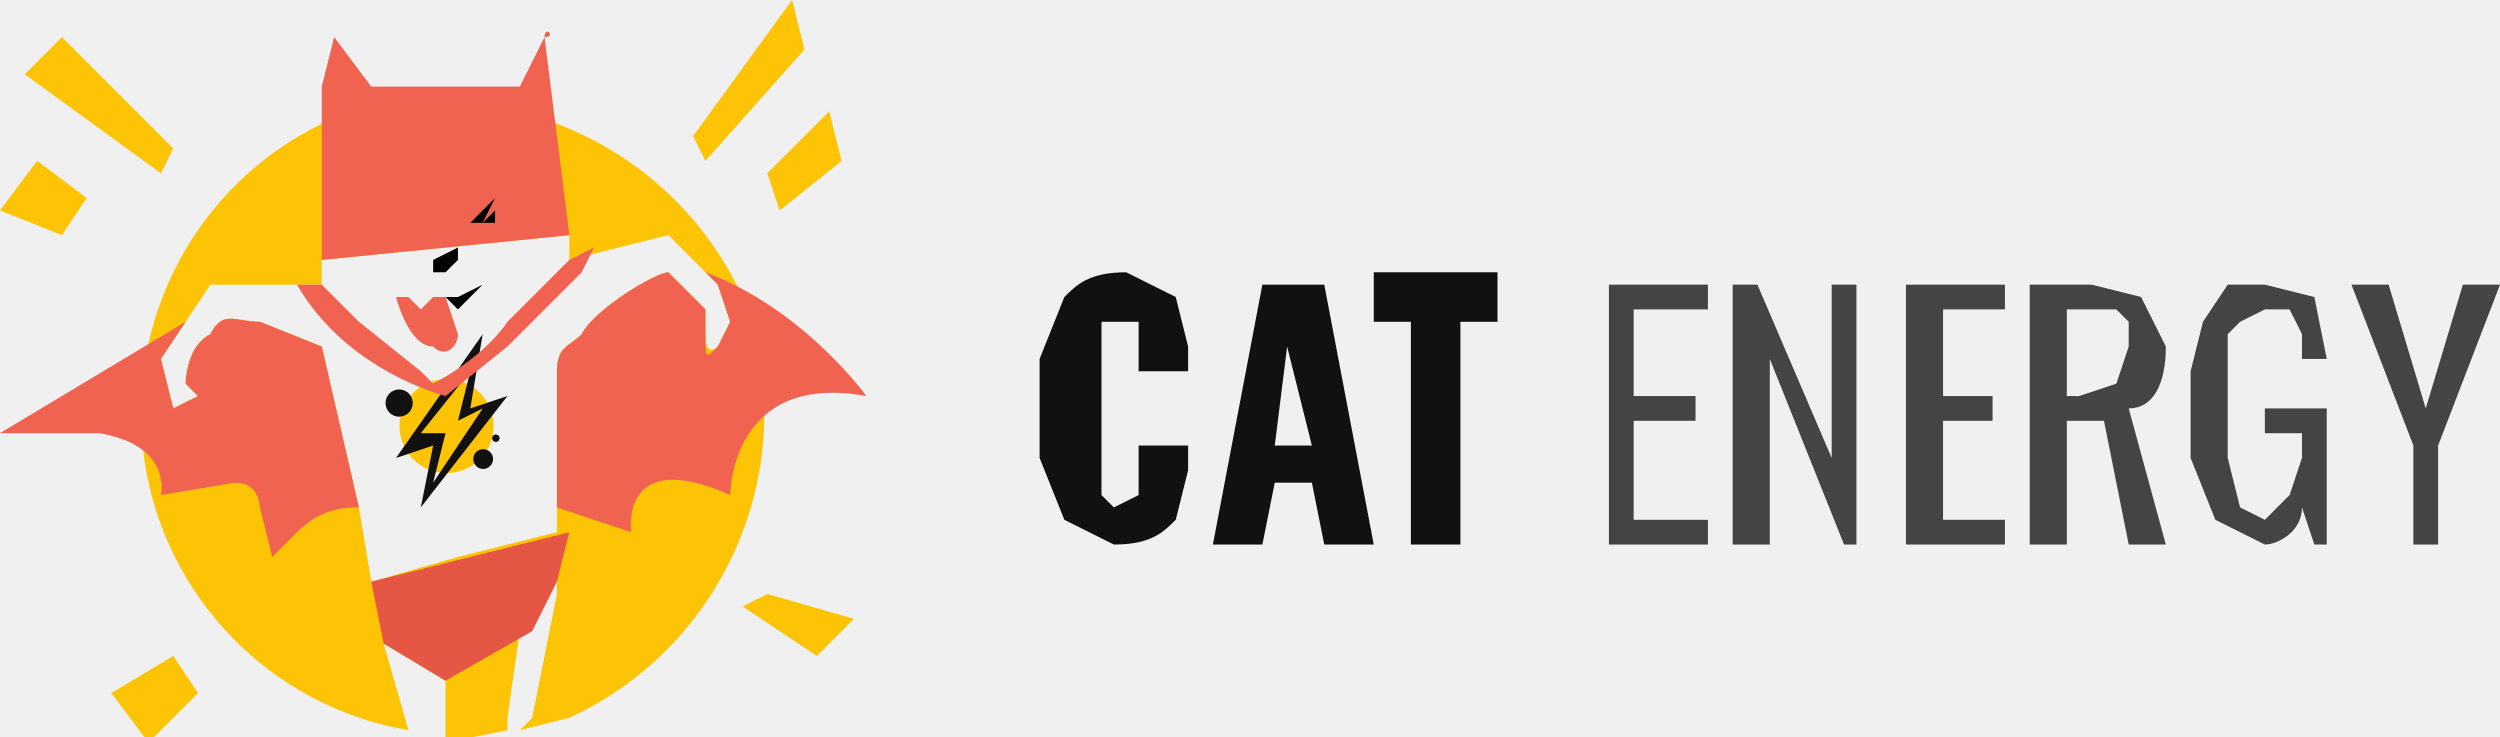
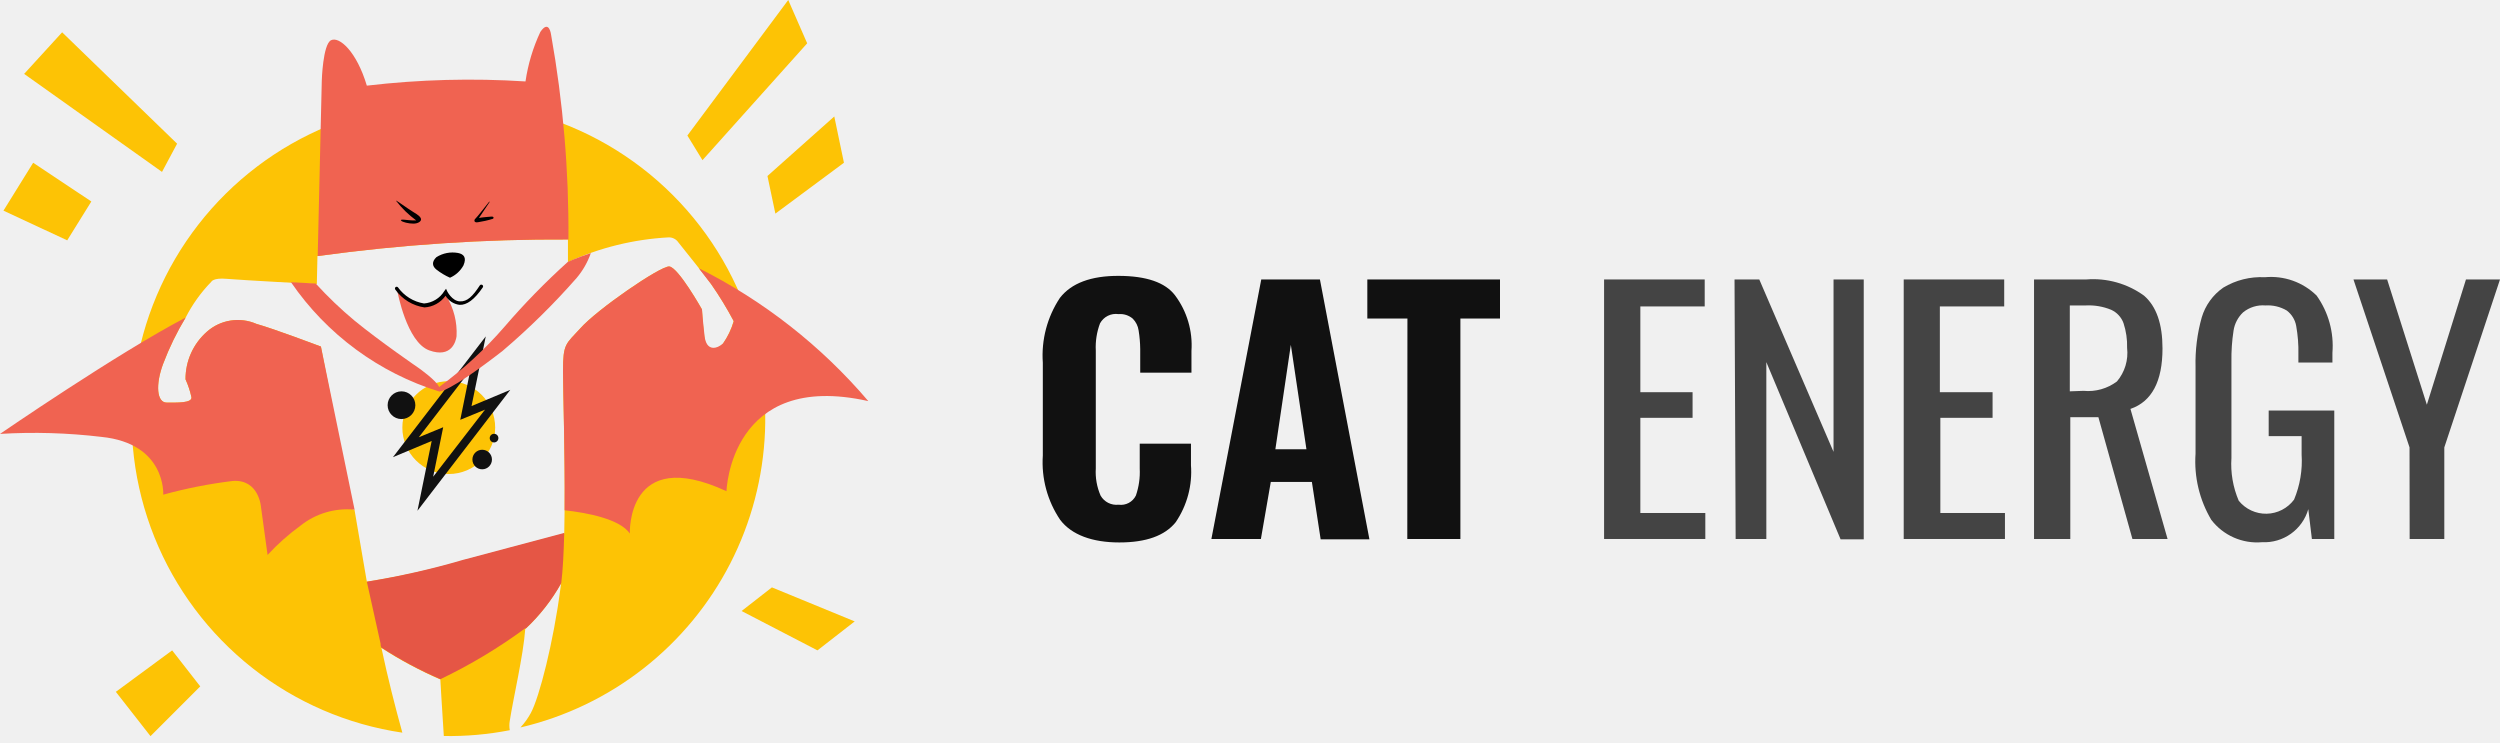
- <svg xmlns="http://www.w3.org/2000/svg" version="1.1" id="Layer_1" x="0" y="0" viewBox="0 0 202 59.5" xml:space="preserve">
-   <style>.st0{fill:#fdc305}.st1{fill:#f06351}.st3{fill:#111}.st4{fill:#444}</style>
-   <path class="st0" d="M60 24C54 11 39 5 26 10a26 26 0 007 49l-2-7 5 3v5l5-1v-1l1-7 3-4v1l-2 10-1 1 4-1c13-6 19-21 14-34zm-2 4s-1 1-1-1v-2l-3-3c-1 0-6 3-7 5-1 1-2 1-2 3v13l-8 2-7 2-1-6-3-13-5-2c-2 0-3-1-4 1-2 1-2 4-2 4l1 1-2 1-1-4 2-3 2-3h9v-2l20-2v2l8-2 1 1 3 3 1 3-1 2z" />
-   <path class="st1" d="M57 22l1 1 1 3-1 2c-1 1-1 1-1-1v-2l-3-3c-1 0-6 3-7 5-1 1-2 1-2 3v11l6 2s-1-7 8-3c0 0 0-10 11-8 0 0-5-7-13-10zM46 19L44 3c1 0 0-1 0 0l-2 4H30l-3-4-1 4v14l20-2z" />
-   <path d="M45 47l1-4-8 2-8 2 1 5 5 3 7-4 2-4z" fill="#e55645" />
-   <path d="M32 16l1 1 1 1h-2 2l-2-2zM40 16l-2 2h2v-1l-1 1 1-2zM36 22l1-1v-1l-2 1v1h1z" />
-   <path class="st1" d="M36 24h-1l-1 1-1-1h-1s1 4 3 4c1 1 2 0 2-1l-1-3z" />
-   <path d="M34 25l-2-2 2 2 2-1v-1 1h1l2-1-2 2-1-1-2 1z" />
-   <circle transform="rotate(-23 36 35)" class="st0" cx="36.3" cy="34.5" r="3.8" />
-   <path class="st3" d="M41 32l-3 1 1-6-7 10 3-1-1 5 7-9zm-7 3l4-5-1 4 2-1-4 6 1-4h-2z" />
-   <circle transform="rotate(-23 32 33)" class="st3" cx="32.4" cy="32.7" r="1.1" />
-   <circle transform="rotate(-23 39 37)" class="st3" cx="39" cy="37.1" r=".8" />
-   <circle transform="rotate(-23 40 35)" class="st3" cx="39.9" cy="35.4" r=".3" />
-   <path class="st1" d="M46 21l-5 5c-2 3-6 5-6 5l-1-1-5-4-3-3h-2c4 7 12 9 12 9l5-4 6-6 1-2-2 1z" />
-   <path class="st0" d="M65 4l-8 9-1-2 8-11zM63 17l5-4-1-4-5 5zM60 49l6 4 3-3-7-2zM2 6l3-3 9 9-1 2zM7 16l-4-3-3 4 5 2zM14 53l-5 3 3 4 4-4z" />
-   <path class="st1" d="M26 28l-5-2c-2 0-3-1-4 1-2 1-2 4-2 4l1 1-2 1-1-4 2-3-15 9h8c6 1 5 5 5 5l6-1c2 0 2 2 2 2l1 4 2-2c2-2 4-2 5-2l-3-13z" />
-   <path class="st3" d="M86 42l-2-5v-8l2-5c1-1 2-2 5-2l4 2 1 4v2h-4v-2-1-1h-2-1v14l1 1 2-1v-4h4v2l-1 4c-1 1-2 2-5 2l-4-2zM102 23h5l4 21h-4l-1-5h-3l-1 5h-4l4-21zm4 13l-2-8-1 8h3zM114 26h-3v-4h10v4h-3v18h-4V26z" />
-   <path class="st4" d="M130 23h8v2h-6v7h5v2h-5v8h6v2h-8V23zM140 23h2l6 14V23h2v21h-1l-6-15v15h-3V23zM154 23h8v2h-5v7h4v2h-4v8h5v2h-8V23zM164 23h5l4 1 2 4c0 3-1 5-3 5l3 11h-3l-2-10h-3v10h-3V23zm4 9l3-1 1-3v-2l-1-1h-4v7h1zM179 42l-2-5v-7l1-4 2-3h3l4 1 1 5h-2v-2l-1-2h-2l-2 1-1 1v10l1 4 2 1 2-2 1-3v-2h-3v-2h5v11h-1l-1-3c0 2-2 3-3 3l-4-2zM195 36l-5-13h3l3 10 3-10h3l-5 13v8h-2v-8z" />
+ <svg xmlns="http://www.w3.org/2000/svg" width="202" height="60" viewBox="0 0 202 60" fill="none">
+   <g clip-path="url(#clip0)">
+     <path d="M59.88 24C58.156 19.869 55.38 16.263 51.828 13.54C48.276 10.817 44.072 9.072 39.636 8.479C35.2 7.887 30.685 8.467 26.543 10.163C22.401 11.859 18.776 14.61 16.028 18.144C13.281 21.677 11.508 25.869 10.885 30.301C10.262 34.733 10.812 39.251 12.479 43.405C14.147 47.558 16.874 51.202 20.388 53.974C23.903 56.745 28.082 58.547 32.51 59.2C31.93 57.11 31.34 54.8 30.82 52.35C32.333 53.331 33.925 54.184 35.58 54.9C35.58 54.9 35.7 57.06 35.86 59.47C37.648 59.501 39.435 59.343 41.19 59C41.145 58.749 41.145 58.491 41.19 58.24C41.48 56.37 42.28 53 42.44 50.83C43.593 49.751 44.572 48.5 45.34 47.12L45.28 47.56C44.73 51.82 43.58 56.37 42.88 57.63C42.653 58.047 42.374 58.434 42.05 58.78C45.67 57.931 49.062 56.305 51.99 54.014C54.919 51.723 57.315 48.823 59.011 45.515C60.707 42.206 61.663 38.568 61.813 34.853C61.963 31.138 61.304 27.435 59.88 24ZM58.41 27.79C57.97 28.22 57.06 28.51 56.91 27.21C56.76 25.91 56.72 25 56.72 25C56.72 25 54.79 21.57 54.07 21.53C53.35 21.49 48.24 25 46.89 26.53C45.72 27.82 45.49 27.73 45.49 30C45.49 31.71 45.71 38.17 45.59 43.11L37.44 45.28C34.878 46.015 32.273 46.59 29.64 47L28.64 41.17H28.5L25.93 28C25.93 28 22.12 26.56 20.72 26.17C20.063 25.882 19.337 25.789 18.628 25.901C17.919 26.012 17.257 26.324 16.72 26.8C16.172 27.28 15.734 27.872 15.435 28.536C15.137 29.201 14.985 29.922 14.99 30.65C15.201 31.115 15.362 31.601 15.47 32.1C15.52 32.58 14.27 32.53 13.47 32.53C12.67 32.53 12.55 31.09 13.18 29.4C13.672 28.101 14.281 26.849 15 25.66C15.541 24.598 16.239 23.624 17.07 22.77C17.07 22.77 17.21 22.43 18.32 22.53C19.43 22.63 25.6 22.96 25.6 22.96L25.65 20.69C32.356 19.764 39.12 19.316 45.89 19.35C45.89 19.96 45.89 20.57 45.89 21.18C48.454 20.01 51.215 19.331 54.03 19.18C54.181 19.176 54.33 19.21 54.464 19.278C54.599 19.346 54.714 19.446 54.8 19.57C55.14 20 57.21 22.57 57.45 22.94C58.122 23.901 58.733 24.903 59.28 25.94C59.093 26.597 58.799 27.218 58.41 27.78V27.79Z" fill="#FDC305" />
+     <path d="M56.46 21.67C56.93 22.27 57.34 22.8 57.46 22.96C58.132 23.921 58.743 24.923 59.29 25.96C59.1 26.595 58.809 27.196 58.43 27.74C57.99 28.17 57.08 28.46 56.93 27.16C56.78 25.86 56.72 25 56.72 25C56.72 25 54.79 21.57 54.07 21.53C53.35 21.49 48.24 25 46.89 26.53C45.72 27.82 45.49 27.73 45.49 30C45.49 31.5 45.66 36.65 45.62 41.23C47.43 41.43 50.09 41.93 50.89 43.11C50.89 43.11 50.6 35.93 58.7 39.69C58.7 39.69 58.98 29.9 70.16 32.41C66.359 27.948 61.7 24.296 56.46 21.67Z" fill="#F06351" />
+     <path d="M45.93 19.35C45.971 13.809 45.502 8.275 44.53 2.82C44.53 2.82 44.38 1.52 43.66 2.58C43.066 3.847 42.662 5.195 42.46 6.58C38.185 6.306 33.894 6.42 29.64 6.92C28.82 4.17 27.42 2.92 26.75 3.25C26.08 3.58 26 6.53 26 6.53L25.67 20.69C32.383 19.763 39.154 19.315 45.93 19.35Z" fill="#F06351" />
+     <path d="M45.35 47.12C45.48 46.05 45.55 44.63 45.59 43.06L37.44 45.23C34.88 45.982 32.274 46.573 29.64 47L30.75 52C30.75 52.11 30.75 52.22 30.82 52.33C32.333 53.311 33.925 54.164 35.58 54.88C37.999 53.724 40.302 52.341 42.46 50.75V50.81C43.608 49.737 44.583 48.492 45.35 47.12Z" fill="#E55645" />
+     <path d="M32 16.22C31.95 16.12 33 16.9 33.41 17.14C33.82 17.38 34.02 17.56 34.02 17.73C34.02 17.9 33.76 18.07 33.4 18.07C33.04 18.07 32.48 17.95 32.4 17.81C32.32 17.67 33 17.81 33.34 17.81H33.63C33.014 17.36 32.466 16.824 32 16.22Z" fill="black" />
+     <path d="M39.5 16.33C39.5 16.33 38.5 17.61 38.41 17.67C38.32 17.73 38.24 18.01 38.6 17.96C39.013 17.898 39.421 17.805 39.82 17.68C39.93 17.62 39.89 17.48 39.7 17.5C39.51 17.52 39.02 17.55 38.7 17.61L39.55 16.34C39.55 16.34 39.58 16.22 39.5 16.33Z" fill="black" />
+     <path d="M36.36 22.44C36.824 22.236 37.207 21.884 37.45 21.44C37.73 20.78 37.45 20.53 37.01 20.44C36.405 20.33 35.78 20.451 35.26 20.78C34.87 21.15 34.92 21.51 35.26 21.78C35.598 22.045 35.967 22.267 36.36 22.44Z" fill="black" />
+     <path d="M36 23.7C35.885 23.927 35.729 24.13 35.54 24.3C35.255 24.529 34.905 24.662 34.54 24.68C33.989 24.734 33.439 24.577 33 24.24C32.798 24.122 32.619 23.97 32.47 23.79C32.37 23.681 32.247 23.596 32.11 23.54C32.11 23.54 32.86 27.65 34.68 28.31C36.5 28.97 36.84 27.55 36.89 27.17C36.951 26.032 36.665 24.902 36.07 23.93C36.07 23.63 36.05 23.83 36 23.7Z" fill="#F06351" />
+     <path d="M34.3 24.84C33.832 24.773 33.383 24.611 32.979 24.366C32.575 24.12 32.225 23.795 31.95 23.41C31.925 23.383 31.912 23.347 31.912 23.31C31.912 23.273 31.925 23.238 31.95 23.21C31.963 23.197 31.979 23.186 31.996 23.179C32.013 23.172 32.031 23.168 32.05 23.168C32.069 23.168 32.087 23.172 32.104 23.179C32.121 23.186 32.137 23.197 32.15 23.21C32.398 23.557 32.712 23.852 33.074 24.077C33.436 24.302 33.839 24.452 34.26 24.52C34.593 24.495 34.915 24.391 35.2 24.217C35.486 24.044 35.725 23.805 35.9 23.52L36.04 23.33L36.14 23.55C36.14 23.55 36.52 24.31 37.14 24.35C37.76 24.39 38.2 23.93 38.77 23.06C38.791 23.028 38.824 23.006 38.862 22.999C38.899 22.991 38.938 22.999 38.97 23.02C39.002 23.041 39.024 23.074 39.032 23.112C39.039 23.149 39.031 23.188 39.01 23.22C38.343 24.2 37.713 24.67 37.12 24.63C36.891 24.6 36.671 24.518 36.477 24.392C36.283 24.266 36.12 24.098 36 23.9C35.804 24.173 35.55 24.399 35.256 24.562C34.962 24.725 34.636 24.82 34.3 24.84Z" fill="black" />
+     <path d="M36.26 38.3C38.331 38.3 40.01 36.621 40.01 34.55C40.01 32.479 38.331 30.8 36.26 30.8C34.189 30.8 32.51 32.479 32.51 34.55C32.51 36.621 34.189 38.3 36.26 38.3Z" fill="#FDC305" />
+     <path d="M41.23 31.5L38.1 32.81L39.25 27.18L31.75 36.94L34.88 35.63L33.73 41.27L41.23 31.5ZM33.84 35.33L38 29.92L37.19 33.92L39.19 33.1L35 38.52L35.81 34.52L33.84 35.33Z" fill="#111111" />
+     <path d="M32.44 33.86C33.059 33.86 33.56 33.359 33.56 32.74C33.56 32.121 33.059 31.62 32.44 31.62C31.821 31.62 31.32 32.121 31.32 32.74C31.32 33.359 31.821 33.86 32.44 33.86Z" fill="#111111" />
+     <path d="M38.96 37.92C39.396 37.92 39.75 37.566 39.75 37.13C39.75 36.694 39.396 36.34 38.96 36.34C38.524 36.34 38.17 36.694 38.17 37.13C38.17 37.566 38.524 37.92 38.96 37.92Z" fill="#111111" />
+     <path d="M39.92 35.75C40.113 35.75 40.27 35.593 40.27 35.4C40.27 35.207 40.113 35.05 39.92 35.05C39.727 35.05 39.57 35.207 39.57 35.4C39.57 35.593 39.727 35.75 39.92 35.75Z" fill="#111111" />
+     <path d="M45.88 21.16C44.075 22.787 42.375 24.527 40.79 26.37C39.211 28.199 37.43 29.843 35.48 31.27C35.26 30.74 33.85 29.75 33.85 29.75C33.85 29.75 30.71 27.6 28.65 25.91C27.536 24.983 26.487 23.98 25.51 22.91L23.51 22.8C26.397 27.017 30.627 30.133 35.51 31.64C36.37 31.5 38.79 29.77 40.6 28.36C42.741 26.539 44.747 24.564 46.6 22.45C47.098 21.858 47.484 21.18 47.74 20.45C46.6 20.83 45.88 21.16 45.88 21.16Z" fill="#F06351" />
+     <path d="M65.22 3.5L56.76 12.94L55.54 10.95L63.69 0L65.22 3.5Z" fill="#FDC305" />
+     <path d="M62.65 17.26L68.19 13.15L67.41 9.41L62.01 14.22L62.65 17.26Z" fill="#FDC305" />
+     <path d="M59.92 49.37L66.05 52.55L69.06 50.21L62.37 47.46L59.92 49.37Z" fill="#FDC305" />
+     <path d="M1.95 5.97L5.02 2.61L14.31 11.61L13.09 13.89L1.95 5.97Z" fill="#FDC305" />
+     <path d="M7.38 16.28L2.68 13.15L0.28 17.02L5.43 19.42L7.38 16.28Z" fill="#FDC305" />
+     <path d="M13.91 52.55L9.36 55.9L12.16 59.48L16.18 55.46L13.91 52.55Z" fill="#FDC305" />
+     <path d="M25.93 28C25.93 28 22.12 26.56 20.72 26.17C20.063 25.882 19.337 25.789 18.628 25.901C17.919 26.012 17.257 26.324 16.72 26.8C16.172 27.28 15.734 27.872 15.435 28.536C15.137 29.201 14.985 29.922 14.99 30.65C15.201 31.115 15.362 31.601 15.47 32.1C15.52 32.58 14.27 32.53 13.47 32.53C12.67 32.53 12.55 31.09 13.18 29.4C13.671 28.101 14.281 26.849 15 25.66C9.55 28.5 0 35.06 0 35.06C2.732 34.895 5.473 34.976 8.19 35.3C13.44 35.83 13.19 39.97 13.19 39.97C15.037 39.461 16.918 39.09 18.82 38.86C20.94 38.72 21.09 40.98 21.09 40.98L21.62 44.84C22.425 43.969 23.312 43.179 24.27 42.48C25.505 41.492 27.076 41.025 28.65 41.18L25.93 28Z" fill="#F06351" />
+     <path d="M85.66 42C84.63 40.474 84.137 38.648 84.26 36.81V29.31C84.13 27.459 84.615 25.617 85.64 24.07C86.567 22.877 88.15 22.283 90.39 22.29C92.63 22.297 94.147 22.82 94.94 23.86C95.907 25.149 96.379 26.742 96.27 28.35V30.11H92.13V28.2C92.124 27.697 92.081 27.196 92 26.7C91.95 26.341 91.785 26.008 91.53 25.75C91.373 25.615 91.19 25.513 90.992 25.449C90.795 25.386 90.587 25.362 90.38 25.38C90.083 25.336 89.78 25.384 89.511 25.518C89.243 25.652 89.023 25.866 88.88 26.13C88.617 26.832 88.501 27.581 88.54 28.33V37.85C88.494 38.604 88.628 39.358 88.93 40.05C89.074 40.3 89.288 40.502 89.546 40.632C89.803 40.761 90.093 40.813 90.38 40.78C90.662 40.82 90.948 40.77 91.2 40.637C91.451 40.504 91.654 40.295 91.78 40.04C92.022 39.336 92.127 38.593 92.09 37.85V35.85H96.23V37.58C96.352 39.211 95.918 40.836 95 42.19C94.12 43.29 92.6 43.83 90.44 43.83C88.28 43.83 86.59 43.23 85.66 42Z" fill="#111111" />
+     <path d="M101.91 22.58H106.65L110.65 43.58H106.71L106 38.94H102.68L101.88 43.55H97.88L101.91 22.58ZM105.56 36.3L104.3 27.86L103.05 36.3H105.56Z" fill="#111111" />
+     <path d="M113.72 25.74H110.48V22.58H121.2V25.74H118V43.55H113.71L113.72 25.74Z" fill="#111111" />
+     <path d="M129.61 22.58H137.74V24.76H132.54V31.69H136.76V33.76H132.54V41.45H137.79V43.55H129.61V22.58Z" fill="#444444" />
+     <path d="M140.15 22.58H142.15L148.15 36.51V22.58H150.59V43.58H148.72L142.72 29.26V43.55H140.24L140.15 22.58Z" fill="#444444" />
+     <path d="M153.82 22.58H161.94V24.76H156.74V31.69H161V33.76H156.78V41.45H162V43.55H153.82V22.58Z" fill="#444444" />
+     <path d="M164.35 22.58H168.57C170.233 22.446 171.889 22.911 173.24 23.89C174.24 24.76 174.73 26.18 174.73 28.15C174.73 30.817 173.867 32.447 172.14 33.04L175.14 43.55H172.3L169.55 33.71H167.28V43.55H164.35V22.58ZM168.35 31.58C169.313 31.673 170.277 31.402 171.05 30.82C171.364 30.448 171.599 30.016 171.74 29.55C171.881 29.084 171.925 28.594 171.87 28.11C171.89 27.432 171.792 26.755 171.58 26.11C171.494 25.872 171.361 25.654 171.189 25.469C171.018 25.283 170.81 25.134 170.58 25.03C169.931 24.764 169.231 24.644 168.53 24.68H167.24V31.62L168.35 31.58Z" fill="#444444" />
+     <path d="M178.67 42C177.714 40.387 177.271 38.521 177.4 36.65V29.65C177.366 28.299 177.534 26.951 177.9 25.65C178.189 24.672 178.803 23.822 179.64 23.24C180.651 22.631 181.821 22.338 183 22.4C183.762 22.328 184.532 22.422 185.254 22.678C185.976 22.934 186.633 23.344 187.18 23.88C188.139 25.224 188.593 26.864 188.46 28.51V29.29H185.71V28.64C185.729 27.863 185.668 27.085 185.53 26.32C185.439 25.83 185.168 25.391 184.77 25.09C184.251 24.784 183.652 24.641 183.05 24.68C182.397 24.624 181.748 24.825 181.24 25.24C180.825 25.634 180.554 26.154 180.47 26.72C180.343 27.544 180.286 28.377 180.3 29.21V37C180.221 38.184 180.423 39.37 180.89 40.46C181.161 40.795 181.506 41.064 181.897 41.246C182.288 41.428 182.716 41.518 183.147 41.509C183.578 41.501 184.002 41.394 184.386 41.196C184.769 40.999 185.102 40.716 185.36 40.37C185.842 39.217 186.051 37.967 185.97 36.72V35.24H183.31V33.17H188.61V43.55H186.8L186.51 41.14C186.281 41.941 185.788 42.64 185.11 43.125C184.433 43.61 183.612 43.851 182.78 43.81C181.998 43.879 181.211 43.749 180.493 43.433C179.774 43.116 179.147 42.623 178.67 42Z" fill="#444444" />
+     <path d="M194.69 36.15L190.16 22.58H192.88L196.09 32.7L199.25 22.58H202L197.5 36.15V43.55H194.7L194.69 36.15Z" fill="#444444" />
+   </g>
+   <defs>
+     <clipPath id="clip0">
+       <rect width="201.99" height="59.48" fill="white" />
+     </clipPath>
+   </defs>
</svg>
